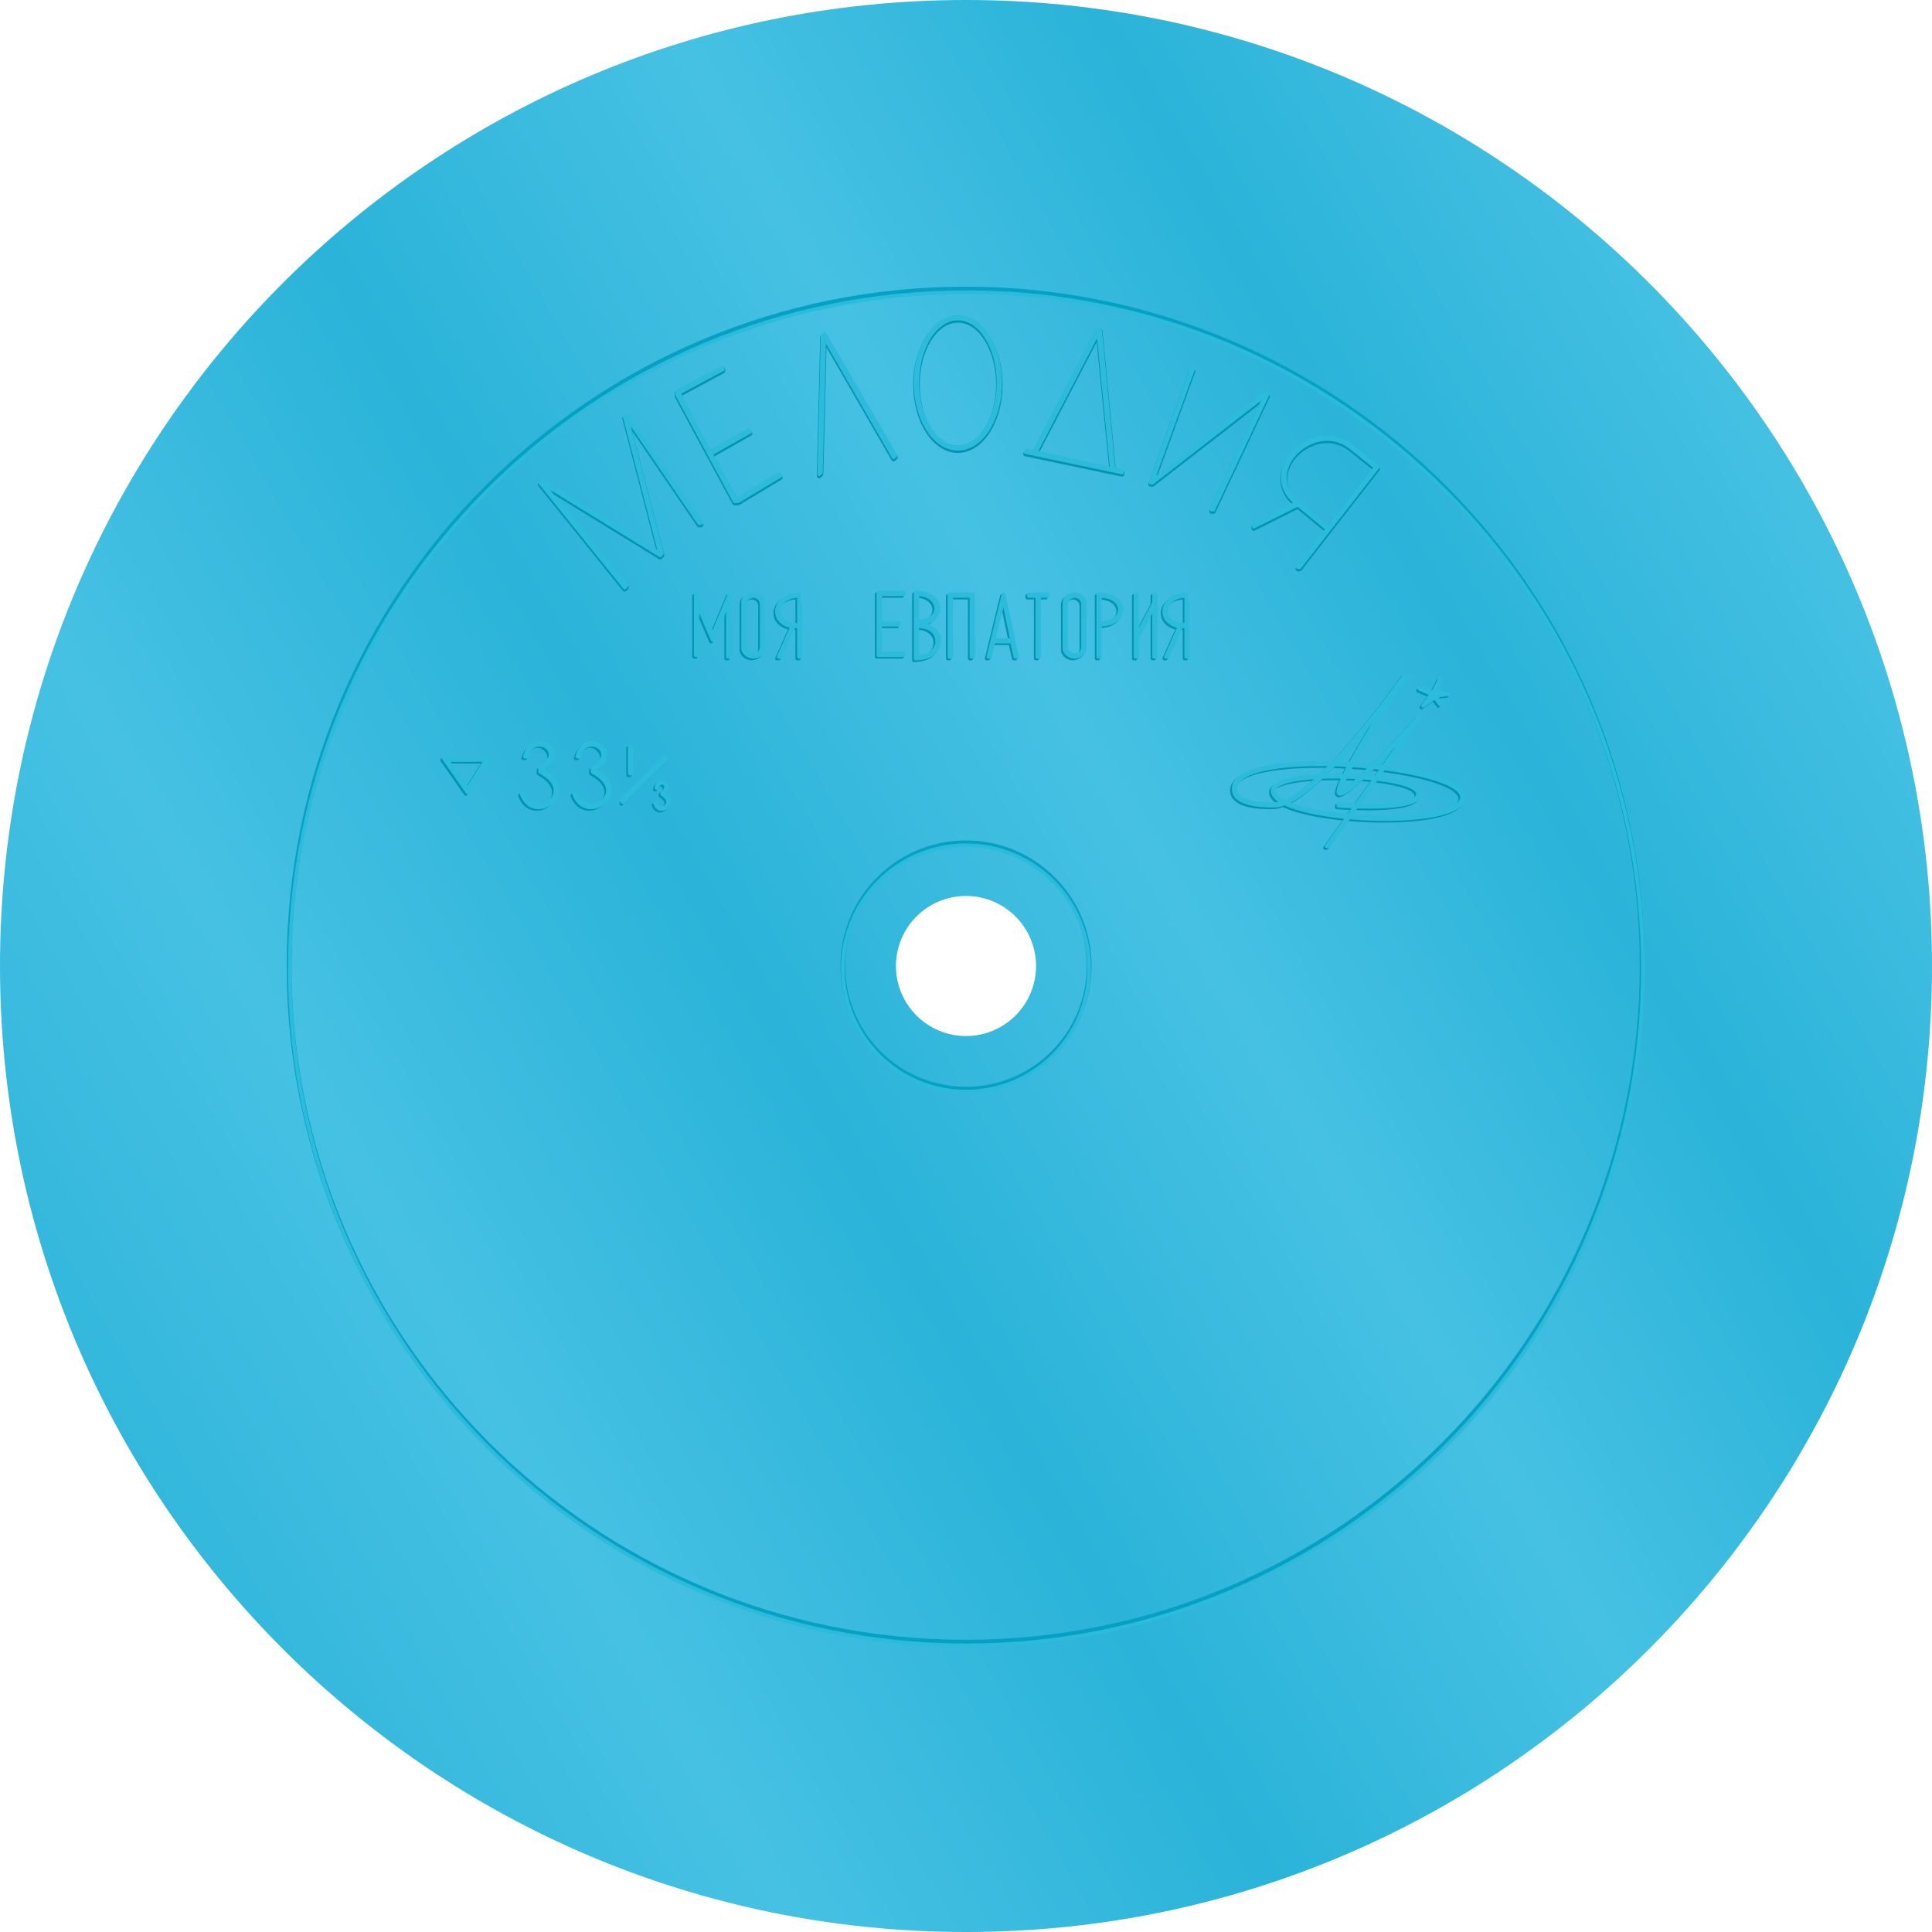
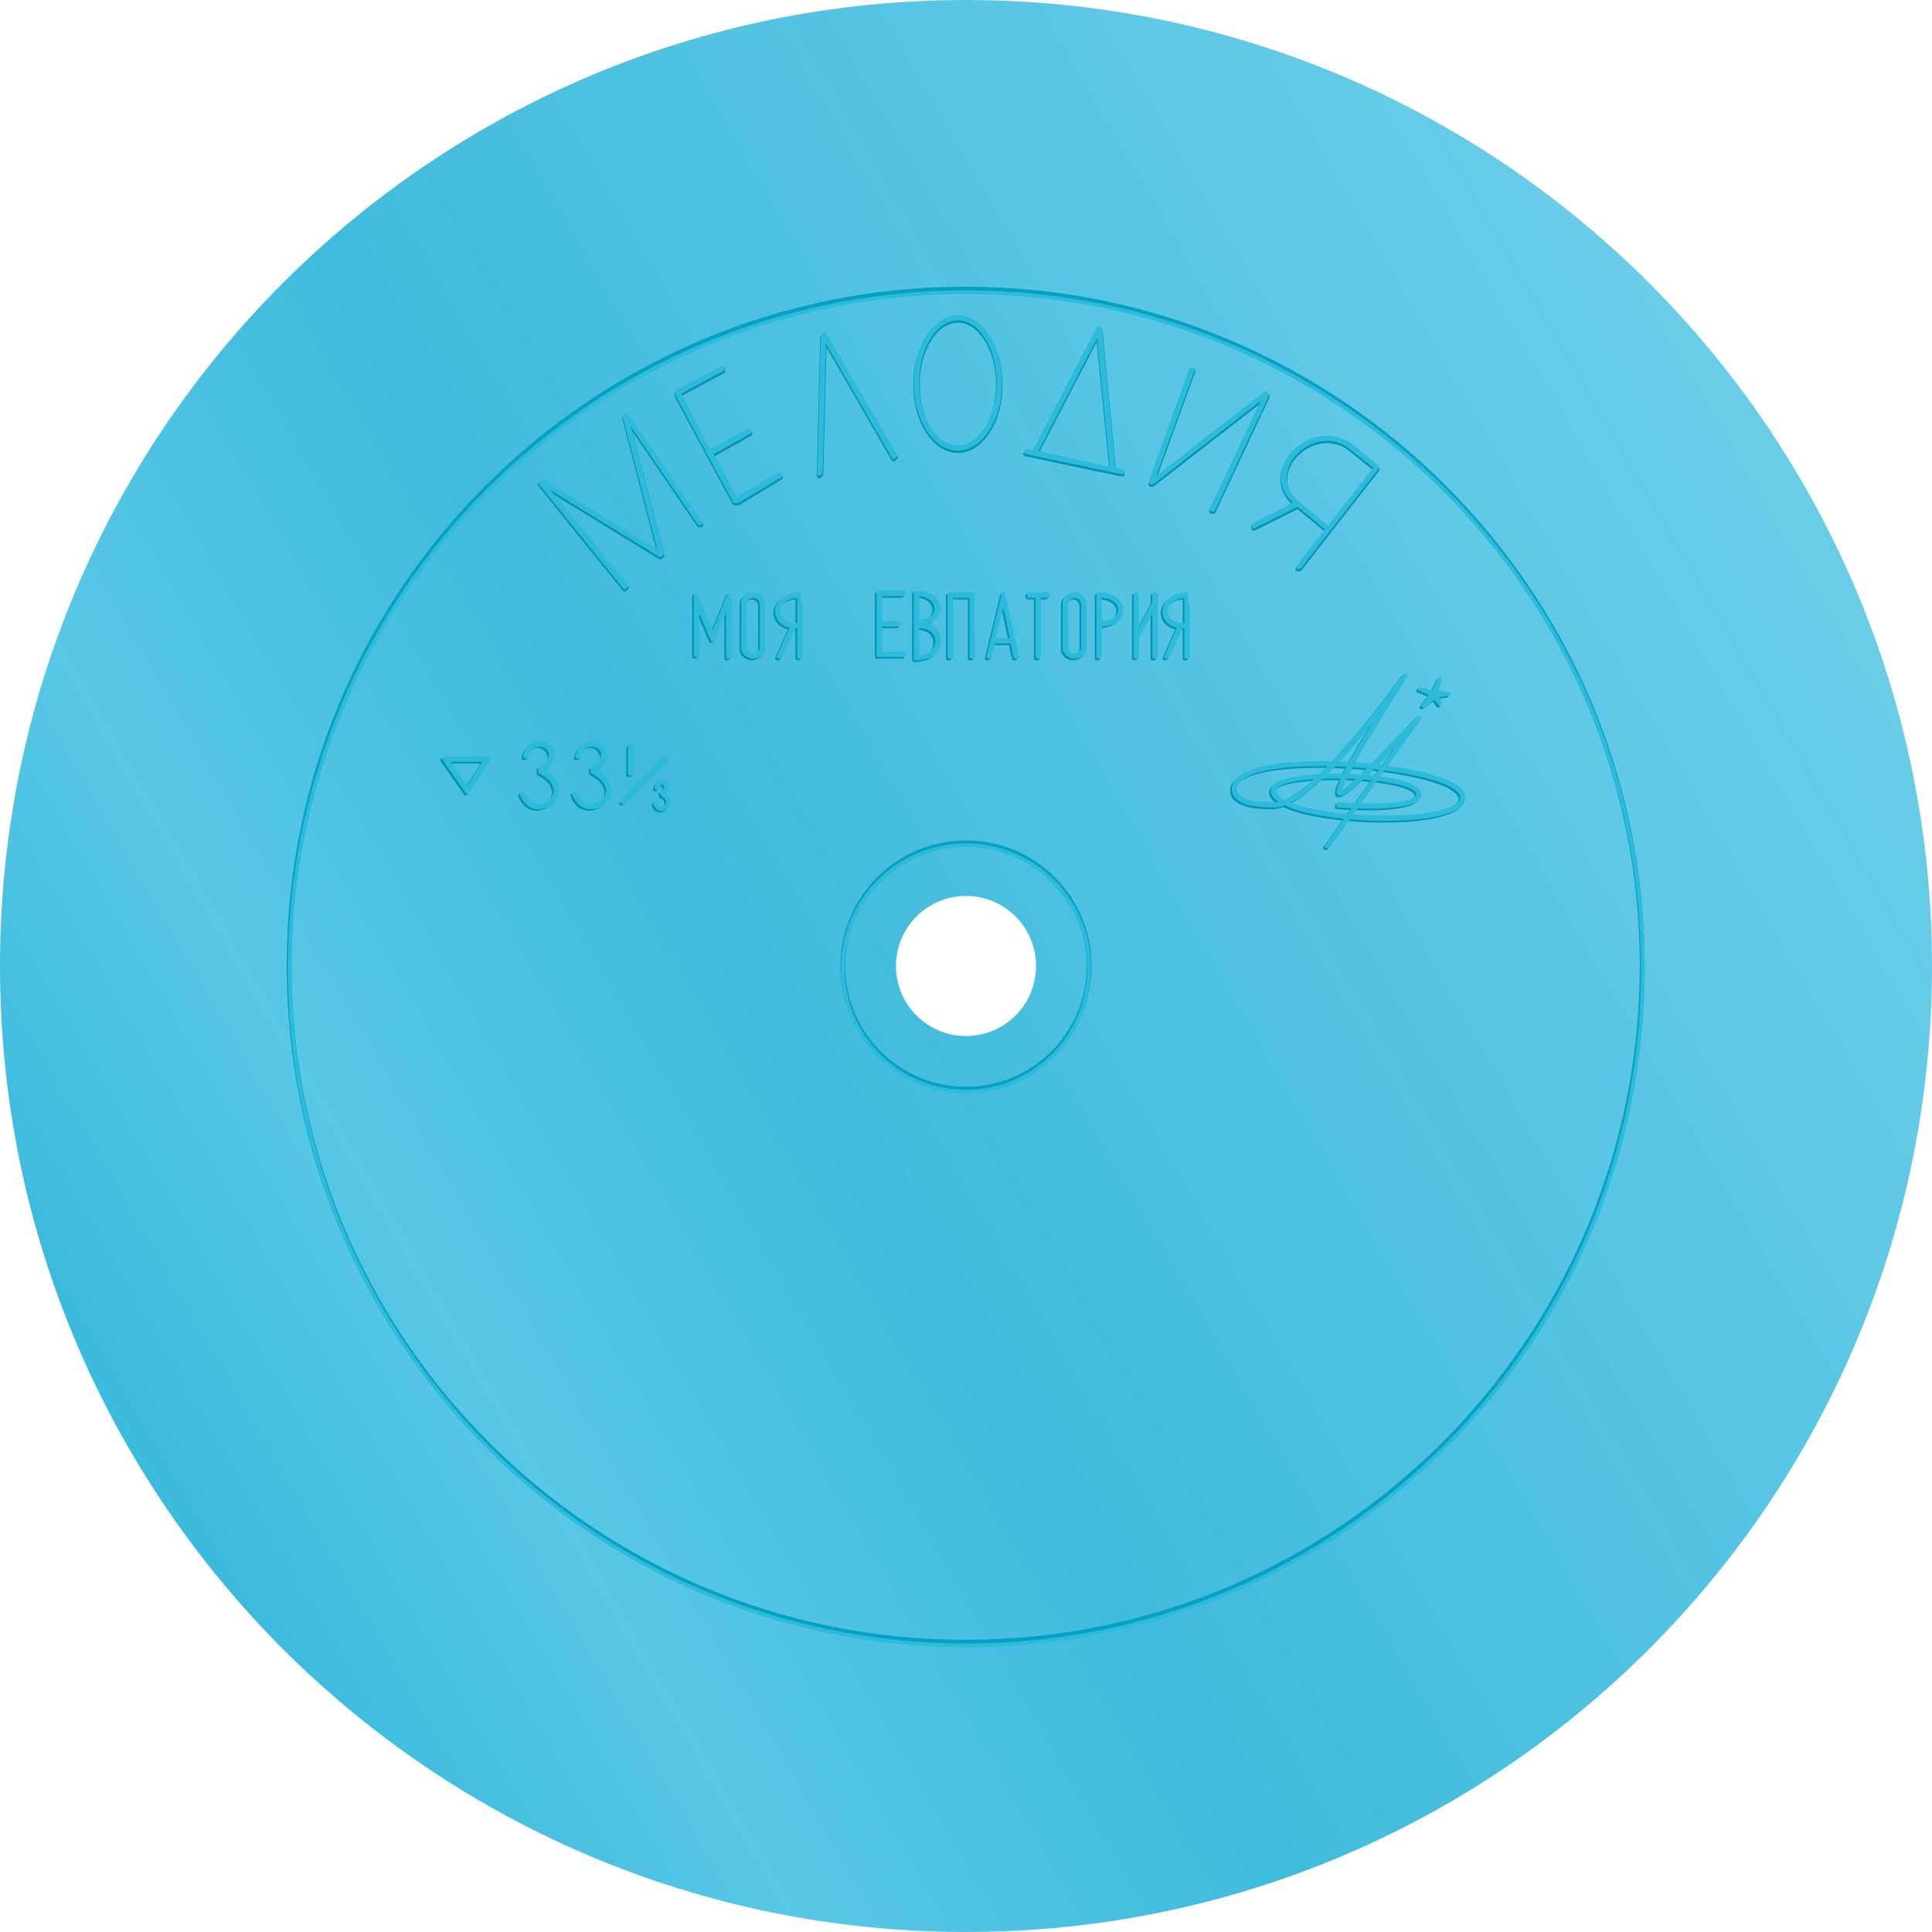
<svg xmlns="http://www.w3.org/2000/svg" viewBox="0 0 800 800">
  <defs>
-     <style>.cls-1 { fill: url(#linear-gradient); } .cls-1, .cls-2, .cls-3, .cls-4, .cls-5, .cls-6 { fill-rule: evenodd; } .cls-2, .cls-3, .cls-4, .cls-5, .cls-6 { fill: none;  stroke-linecap: round; stroke-linejoin: round; } .cls-4, .cls-6 { stroke: #0492b3; } .cls-2, .cls-4 { stroke-width: 2px; } .cls-3, .cls-5 { stroke: #2cbbdb; } .cls-3, .cls-5, .cls-6 { stroke-width: 1.5px; } .cls-2 { stroke: #04a1c4 }</style>
-     <linearGradient id="linear-gradient" y1="630.94" x2="800" y2="169.06" gradientUnits="userSpaceOnUse">
-       <stop offset="0" stop-color="#2bb3d9" />
-       <stop offset="0.219" stop-color="#46c1e3" />
-       <stop offset="0.413" stop-color="#2bb3d9" />
-       <stop offset="0.597" stop-color="#46c1e3" />
-       <stop offset="0.765" stop-color="#2bb3d9" />
-       <stop offset="0.939" stop-color="#46c1e3" />
-       <stop offset="1" stop-color="#46c1e3" />
+     <style>.cls-1 { fill: url(#background_flexy_gradient); } .cls-1, .cls-2, .cls-3, .cls-4, .cls-5, .cls-6 { fill-rule: evenodd; } .cls-2, .cls-3, .cls-4, .cls-5, .cls-6 { fill: none;  stroke-linecap: round; stroke-linejoin: round; } .cls-4, .cls-6 { stroke: #0492b3; } .cls-2, .cls-4 { stroke-width: 2px; } .cls-3, .cls-5 { stroke: #2cbbdb; } .cls-3, .cls-5, .cls-6 { stroke-width: 1.5px; } .cls-2 { stroke: #04a1c4; }</style>
+     <linearGradient id="background_flexy_gradient" X1="0%" y1="79%" x2="100%" y2="21%">
+       <stop offset="0%" stop-color="#2bb3d9" stop-opacity="1" />
+       <stop offset="22%" stop-color="#46c1e3" stop-opacity="0.9" />
+       <stop offset="41%" stop-color="#2bb3d9" stop-opacity="0.9" />
+       <stop offset="94%" stop-color="#46c1e3" stop-opacity="0.8" />
+       <stop offset="100%" stop-color="#46c1e3" stop-opacity="1" />
    </linearGradient>
  </defs>
  <path id="background_flexy" class="cls-1" d="M400,0C620.914,0,800,179.086,800,400S620.914,800,400,800,0,620.914,0,400,179.086,0,400,0Zm0,371a29,29,0,1,1-29,29A29,29,0,0,1,400,371Z" />
  <path id="circle-shadow" class="cls-2" d="M399.85,119.7C554.573,119.7,680,245.128,680,399.85S554.573,680,399.85,680,119.7,554.573,119.7,399.85,245.128,119.7,399.85,119.7ZM400,349a51,51,0,1,1-51,51A51,51,0,0,1,400,349Z" />
  <path id="circle" class="cls-3" d="M400.15,121C554.872,121,680.3,246.427,680.3,401.15S554.872,681.3,400.15,681.3,120,555.872,120,401.15,245.427,121,400.15,121ZM400,350a51,51,0,1,1-51,51A51,51,0,0,1,400,350Z" />
  <path id="trademark-shadow" class="cls-4" d="M223.655,200.543l35.019,43.423,0.7-.7h0l-35.019-42.723,49.026,30.116,0.7-.7-14.707-56.731,30.116,44.124h0.7l-30.816-44.824-0.7.7,14.708,56.731-49.026-30.116ZM299.3,152.918l-18.91,9.805v1.4L304.2,208.247h1.4l17.51-10.505-0.7-.7L304.9,207.547l-10.506-18.91,16.109-9.1-0.7-.7-16.108,9.105-12.607-24.513,18.21-9.805v-0.7Zm39.921,44.123,0.7-.7,1.4-56.03,28.716,49.726,0.7-.7L341.318,138.91l-0.7.7Zm85.446-9.1,39.921,8.405v-0.7l-3.5-.7-5.6-58.131h-0.7l-26.614,51.127-2.8-.7ZM493.3,153.618H494l-16.809,46.225,46.925-36.42,0.7,0.7L502.4,211.749h-0.7l22.412-47.625-46.925,36.419h-0.7Zm44.824,81.944,32.217-41.322s-4.253-3.5-9.105-7.7c-16.941-14.692-41.073,9.255-24.513,22.412-0.9.5-17.51,9.1-17.51,9.1v0.7l18.21-9.1,11.907,9.805v0.7l-11.907,15.408h0.7ZM396.648,131.906c9.67,0,17.509,12.23,17.509,27.315s-7.839,27.315-17.509,27.315-17.509-12.23-17.509-27.315S386.978,131.906,396.648,131.906Zm0,0.7c9.283,0,16.809,11.915,16.809,26.614s-7.526,26.614-16.809,26.614-16.809-11.915-16.809-26.614S387.365,132.607,396.648,132.607Zm32.217,55.329,25.914-49.726,5.6,56.73Zm140.775,6.3-10.5-8.405c-15.265-11.726-37.5,10.194-21.712,23.113,4.591,3.757,12.607,10.5,12.607,10.5Z" />
  <path id="trademark" class="cls-5" d="M223.655,199.843l35.019,43.423,0.7-.7h0l-35.019-42.723,49.026,30.116,0.7-.7-14.707-56.73,30.116,44.124h0.7l-30.816-44.824-0.7.7,14.708,56.73-49.026-30.116ZM299.3,152.217l-18.91,9.8v1.4L304.2,207.547h1.4l17.51-10.506-0.7-.7-17.509,10.5-10.506-18.91,16.109-9.105-0.7-.7-16.108,9.1-12.607-24.513,18.21-9.805v-0.7Zm39.921,44.124,0.7-.7,1.4-56.03,28.716,49.727,0.7-.7L341.318,138.21l-0.7.7Zm85.446-9.105,39.921,8.4v-0.7l-3.5-.7-5.6-58.131h-0.7l-26.614,51.127-2.8-.7ZM493.3,152.918H494l-16.809,46.224,46.925-36.419,0.7,0.7L502.4,211.049h-0.7l22.412-47.626-46.925,36.42h-0.7Zm44.824,81.943,32.217-41.322s-4.253-3.5-9.105-7.7c-16.941-14.691-41.073,9.256-24.513,22.412-0.9.5-17.51,9.1-17.51,9.1v0.7l18.21-9.1,11.907,9.8v0.7l-11.907,15.408h0.7ZM396.648,131.206c9.67,0,17.509,12.229,17.509,27.315s-7.839,27.314-17.509,27.314-17.509-12.229-17.509-27.314S386.978,131.206,396.648,131.206Zm0,0.7c9.283,0,16.809,11.916,16.809,26.615s-7.526,26.614-16.809,26.614-16.809-11.916-16.809-26.614S387.365,131.906,396.648,131.906Zm32.217,55.33,25.914-49.727,5.6,56.731Zm140.775,6.3-10.5-8.4c-15.265-11.727-37.5,10.194-21.712,23.112,4.591,3.757,12.607,10.506,12.607,10.506Z" />
  <path id="song-shadow" class="cls-6" d="M311.2,247.468a3.5,3.5,0,0,1,3.5,3.5v17.509c0,3.275-3.5,3.5-3.5,3.5a3.5,3.5,0,0,1-3.5-3.5V250.97C307.7,247.7,311.2,247.468,311.2,247.468Zm67.236,25.914V246.067c12.229,0,11.282,12.607,2.179,12.607v0.7C389.74,259.375,391.788,273.382,378.438,273.382Zm-91.048-1.4h0.7V250.97l6.3,14.708,6.3-15.408v22.412h0.7V246.768l-7,16.809-7-16.809v25.213Zm86.146-25.213v-0.7H363.03v25.914h10.506v-0.7H363.73V259.375h7.7v-0.7h-7.7V246.768h9.806Zm18.91,25.914h0.7V247.468h8.4v25.214h0.7V246.768h-9.8v25.914Zm32.917-25.914h7.7v0.7h-3.5v25.214h-0.7V247.468h-3.5v-0.7Zm44.124,0v25.914h0.7v-7.7l7-13.308v21.012h0.7V246.768h-0.7v3.5l-7,13.307V246.768h-0.7Zm-15.408,0v25.914h0.7V259.375C466.862,259.375,466.847,246.768,454.079,246.768ZM491.2,272.682s0.088-25.914,0-25.914c-11.325-.173-13.294,11.643-3.5,13.307-0.274.694-5.6,12.607-5.6,12.607h0.7l5.6-12.607h2.1v12.607h0.7Zm-82.644,0h0.7l1.4-6.3h7.705l1.4,6.3h0.7l-5.6-25.914Zm6.3-23.813-4.2,16.809h7.705Zm-35.719,23.813V246.768c10.026,0,10.264,11.206.679,11.206v2.1C389.889,260.075,389.863,272.682,379.139,272.682Zm65.134-25.214a3.5,3.5,0,0,1,3.5,3.5v17.509c0,3.275-3.5,3.5-3.5,3.5a3.5,3.5,0,0,1-3.5-3.5V250.97C440.772,247.7,444.273,247.468,444.273,247.468Zm0-.7c1.934,0,4.2,1.568,4.2,3.5v18.91c0,3.274-4.2,3.5-4.2,3.5-1.934,0-4.2-1.568-4.2-3.5V250.27C440.071,247,444.273,246.768,444.273,246.768Zm10.506,0.7c10.878,0,11.138,11.206,0,11.206V247.468Zm35.719,0c-10.193-.169-12.139,12.541,0,11.907V247.468ZM330.813,272.682s0.087-25.914,0-25.914c-11.326-.173-13.3,11.643-3.5,13.307-0.274.694-5.6,12.607-5.6,12.607h0.7l5.6-12.607h2.1v12.607h0.7Zm-0.7-25.214c-10.193-.169-12.139,12.541,0,11.907V247.468Zm-18.91-.7c1.934,0,4.2,1.568,4.2,3.5v18.91c0,3.274-4.2,3.5-4.2,3.5-1.934,0-4.2-1.568-4.2-3.5V250.27C307,247,311.2,246.768,311.2,246.768Z" />
  <path id="song" class="cls-5" d="M311.9,246.768a3.5,3.5,0,0,1,3.5,3.5v17.509c0,3.274-3.5,3.5-3.5,3.5a3.5,3.5,0,0,1-3.5-3.5V250.27C308.4,247,311.9,246.768,311.9,246.768Zm67.236,25.914V245.367c12.863,0,11.643,12.607,2.179,12.607v0.7C391.26,258.674,392.442,272.594,379.139,272.682Zm-91.049-1.4h0.7V250.27l6.3,14.708,6.3-15.409v22.412h0.7V246.067l-7,16.809-7-16.809v25.214Zm86.146-25.214v-0.7H363.73v25.914h10.506v-0.7h-9.805V258.674h7.7v-0.7h-7.7V246.067h9.805Zm18.91,25.914h0.7V246.768h8.4v25.213h0.7V246.067h-9.805v25.914Zm32.918-25.914h7.7v0.7h-3.5v25.213h-0.7V246.768h-3.5v-0.7Zm44.123,0v25.914h0.7v-7.7l7-13.307v21.011h0.7V246.067h-0.7v3.5l-7,13.307V246.067h-0.7Zm-15.408,0v25.914h0.7V258.674C467.562,258.674,467.548,246.067,454.779,246.067Zm37.12,25.914s0.087-25.914,0-25.914c-11.326-.173-13.3,11.643-3.5,13.308-0.274.694-5.6,12.606-5.6,12.606h0.7l5.6-12.606h2.1v12.606h0.7Zm-82.644,0h0.7l1.4-6.3h7.7l1.4,6.3h0.7l-5.6-25.914Zm6.3-23.812-4.2,16.809h7.7Zm-35.719,23.812V246.067c9.883,0,10.692,11.206.679,11.206v2.1C390.835,259.375,390.524,271.981,379.839,271.981Zm65.135-25.213a3.5,3.5,0,0,1,3.5,3.5v17.509c0,3.274-3.5,3.5-3.5,3.5a3.5,3.5,0,0,1-3.5-3.5V250.27C441.472,247,444.974,246.768,444.974,246.768Zm0-.7c1.934,0,4.2,1.568,4.2,3.5v18.91c0,3.275-4.2,3.5-4.2,3.5-1.934,0-4.2-1.568-4.2-3.5v-18.91C440.772,246.3,444.974,246.067,444.974,246.067Zm10.5,0.7c10.878,0,11.139,11.206,0,11.206V246.768Zm35.72,0c-10.194-.169-12.14,12.541,0,11.906V246.768ZM331.513,271.981s0.087-25.914,0-25.914c-11.326-.173-13.294,11.643-3.5,13.308-0.273.694-5.6,12.606-5.6,12.606h0.7l5.6-12.606h2.1v12.606h0.7Zm-0.7-25.213c-10.194-.169-12.139,12.541,0,11.906V246.768Zm-18.91-.7c1.934,0,4.2,1.568,4.2,3.5v18.91c0,3.275-4.2,3.5-4.2,3.5-1.934,0-4.2-1.568-4.2-3.5v-18.91C307.7,246.3,311.9,246.067,311.9,246.067Z" />
  <path id="speed-shadow" class="cls-6" d="M183.034,314.7l9.805,14.008,9.1-14.008h-18.91Zm1.4,0.7,8.405,11.907,7.7-11.907H184.434Zm75.641-5.6h0.7v11.206h-0.7V309.8Zm-2.8,23.113v-0.7l17.51-17.509h0.7ZM217.352,314c3.6-11.971,17.018.321,5.6,4.9v1.4c15.769,8.308-2.036,21.442-7,9.1h-0.7c5.049,13.575,24.28-.98,8.4-9.1v-0.7c11.879-7.215-3.754-17.593-7-5.6h0.7Zm54.024,12.92c0.865-4.253,6.494-1.055,2.122,2.049v0.586c5.972,3.472-.784,8.726-2.652,3.8h-0.265c1.931,5.732,9.394-.368,3.182-4.1,4.645-3.192-1.5-7.545-2.652-2.342h0.265ZM239.064,314c3.6-11.971,17.017.321,5.6,4.9v1.4c15.768,8.308-2.036,21.442-7,9.1h-0.7c5.048,13.575,24.279-.98,8.4-9.1v-0.7c11.878-7.215-3.755-17.593-7-5.6h0.7Z" />
  <path id="speed" class="cls-5" d="M183.734,314l9.8,14.007L202.644,314h-18.91Zm1.4,0.7,8.4,11.906,7.7-11.906H185.135Zm75.64-5.6h0.7v11.206h-0.7V309.1Zm-2.8,23.112-0.7-.7,18.21-18.21,0.7,0.7ZM218.052,313.3c2.285-10.175,17.149-2.524,5.6,4.9v1.4c15.769,8.308-2.071,20.877-7,9.1h-0.7c5.1,13.712,24.808-.881,8.405-9.806,12.266-7.637-3.966-18.051-7-5.6h0.7Zm21.712,0c2.284-10.175,17.149-2.524,5.6,4.9v1.4c15.769,8.308-2.071,20.877-7,9.1h-0.7c5.1,13.712,24.808-.881,8.4-9.806,12.266-7.637-3.966-18.051-7-5.6h0.7Zm32.313,12.921c0.865-4.253,6.494-1.055,2.121,2.049v0.586c5.972,3.472-.784,8.725-2.652,3.805h-0.265c1.931,5.731,9.395-.368,3.183-4.1,4.645-3.192-1.5-7.545-2.653-2.342h0.266Z" />
  <path id="logo-shadow" class="cls-6" d="M553.532,334.315v-0.7s32.917,2.786,32.917-4.2c0-8.261-59.531-10.051-59.531-1.4,0,12.359,77.741,15.923,77.741,2.8,0-13.37-93.85-20.846-93.85-3.5,0,6.637,13.26,6.3,16.109,6.3,16.375,0,53.928-53.228,53.928-53.228h0.7s-31.341,48.326-26.614,48.326c2.951,0,31.516-30.817,31.516-30.817h0.7l-37.82,53.229h-0.7L585.049,300s-25.623,29.416-30.817,29.416c-5.894,0,25.914-47.626,25.914-47.626s-35.845,52.529-53.228,52.529c-2.927,0-16.809.291-16.809-7,0-18.112,95.251-10.8,95.251,3.5,0,14.349-79.143,10.3-79.143-2.8,0-9.32,60.933-7.515,60.933,1.4C587.15,337.081,553.532,334.315,553.532,334.315Zm35.719-42.023,4.2-4.2,1.4,2.8-1.4-2.8h0l1.4-4.2-1.4,4.2-4.2-1.4,4.2,1.4Zm-0.7.7,4.9-3.5,2.1,2.8-1.4-3.5,4.9-.7-4.9-.7,1.4-5.6-2.8,5.6-5.6-1.4,4.9,2.1Z" />
  <path id="logo" class="cls-5" d="M554.232,333.614v-0.7s32.918,2.785,32.918-4.2c0-8.262-59.532-10.051-59.532-1.4,0,12.359,77.742,15.923,77.742,2.8,0-13.369-93.851-20.845-93.851-3.5,0,6.637,13.261,6.3,16.109,6.3,16.375,0,53.929-53.229,53.929-53.229h0.7s-31.341,48.326-26.614,48.326c2.951,0,31.517-30.816,31.517-30.816h0.7l-37.82,53.228h-0.7L585.749,299.3s-25.622,29.416-30.816,29.416c-5.895,0,25.913-47.626,25.913-47.626S545,333.614,527.618,333.614c-2.927,0-16.809.291-16.809-7,0-18.111,95.251-10.8,95.251,3.5,0,14.35-79.142,10.3-79.142-2.8,0-9.32,60.932-7.515,60.932,1.4C587.85,336.38,554.232,333.614,554.232,333.614Zm35.719-42.022,4.2-4.2,1.4,2.8-1.4-2.8h0l1.4-4.2-1.4,4.2-4.2-1.4,4.2,1.4Zm-0.7.7,4.9-3.5,2.1,2.8-1.4-3.5,4.9-.7-4.9-.7,1.4-5.6-2.8,5.6-5.6-1.4,4.9,2.1Z" />
</svg>
